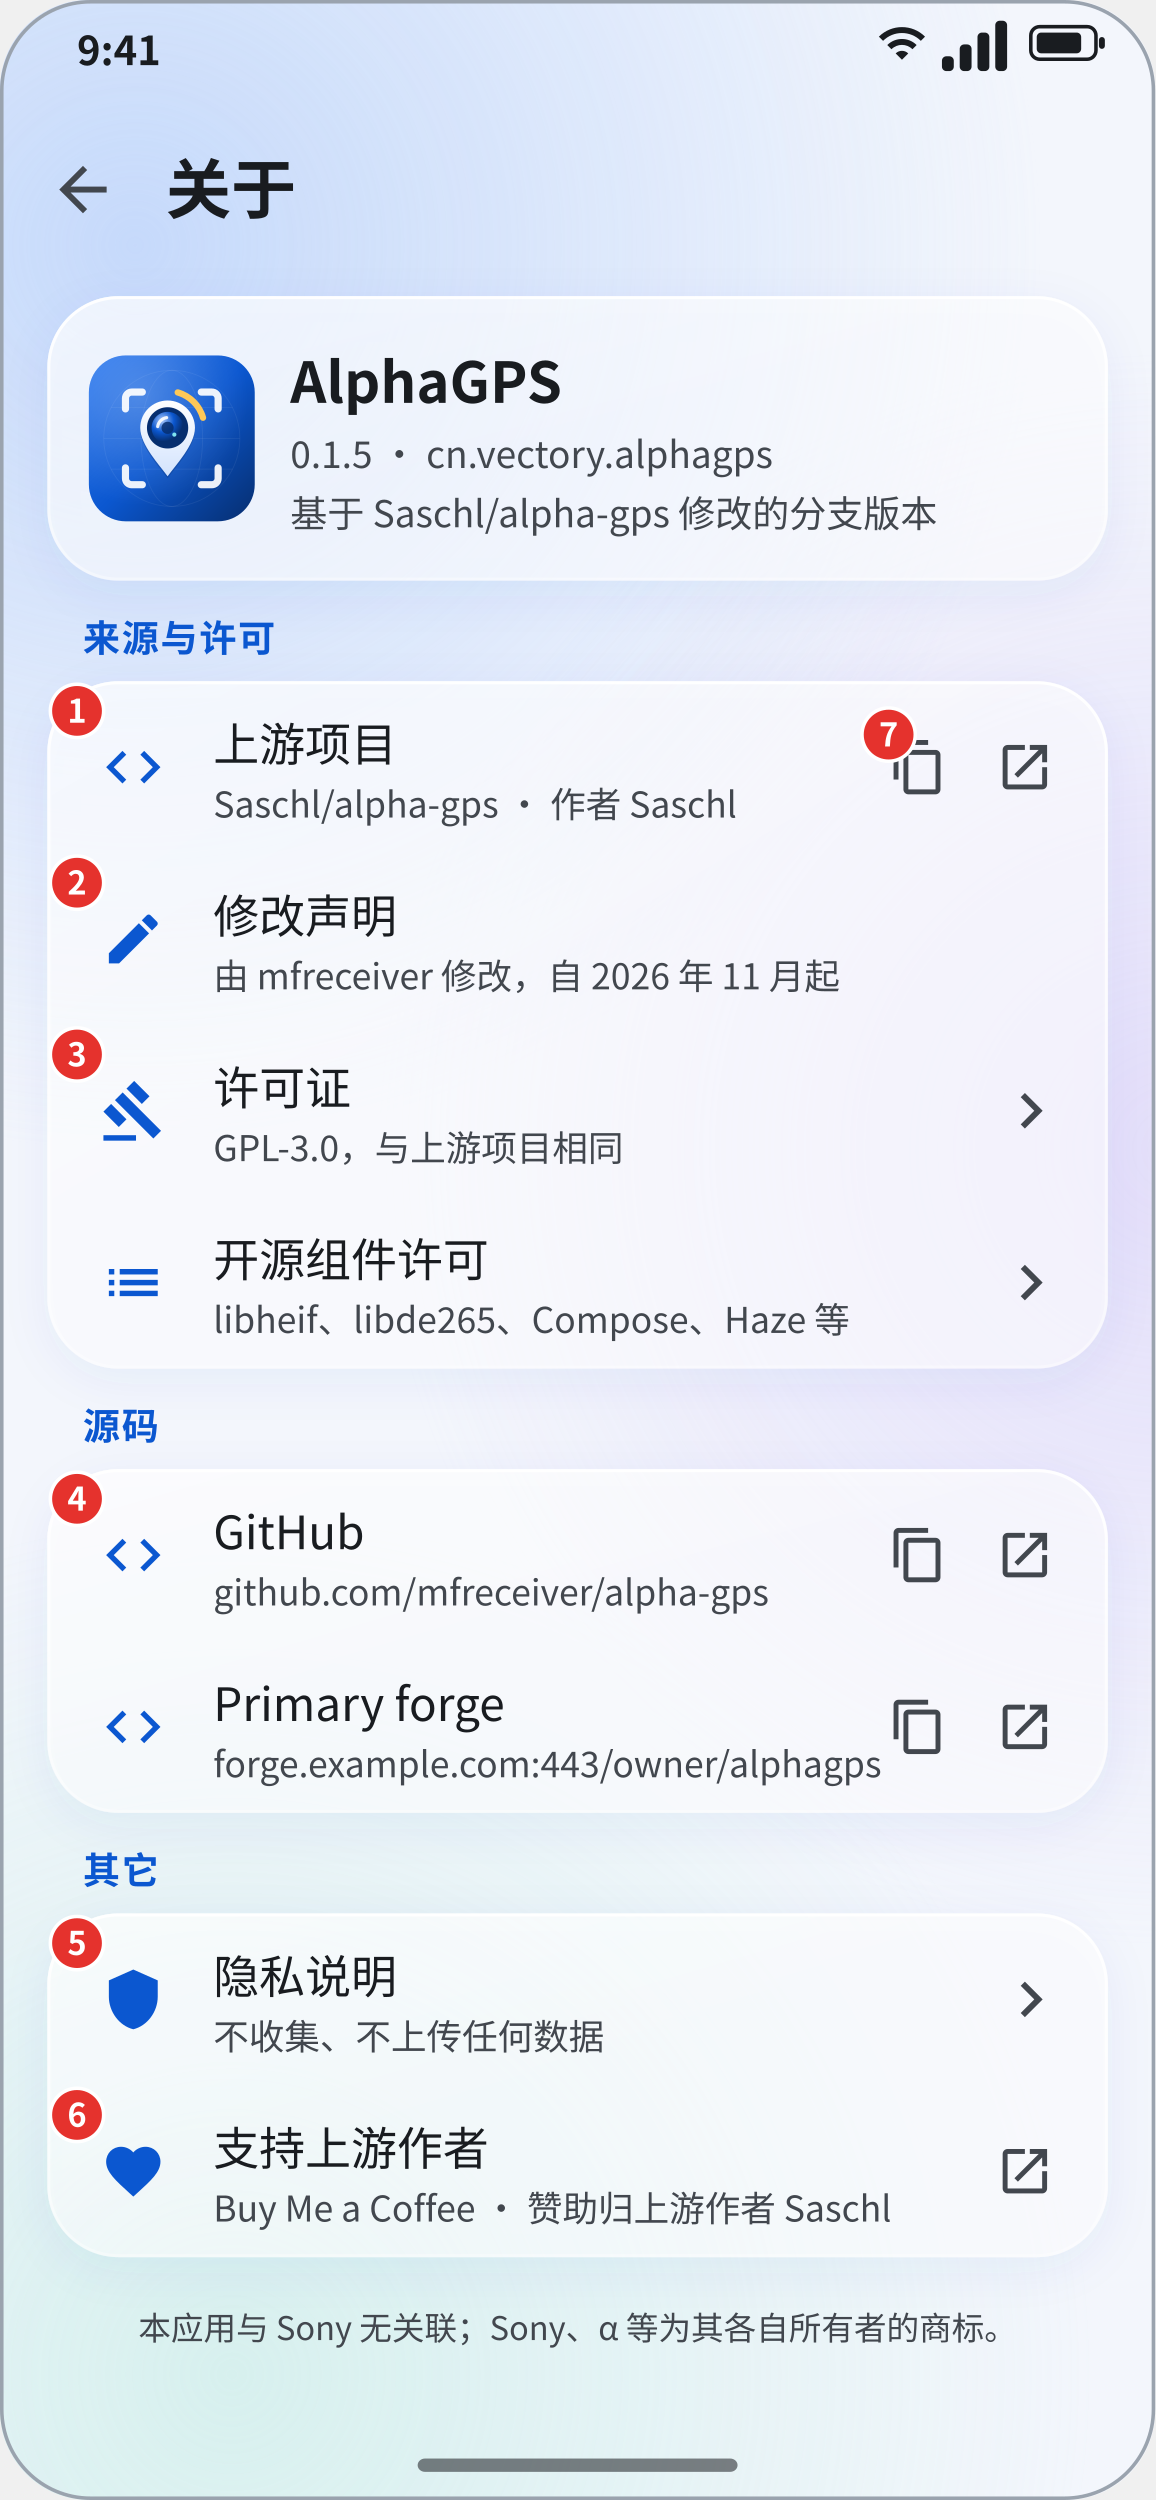
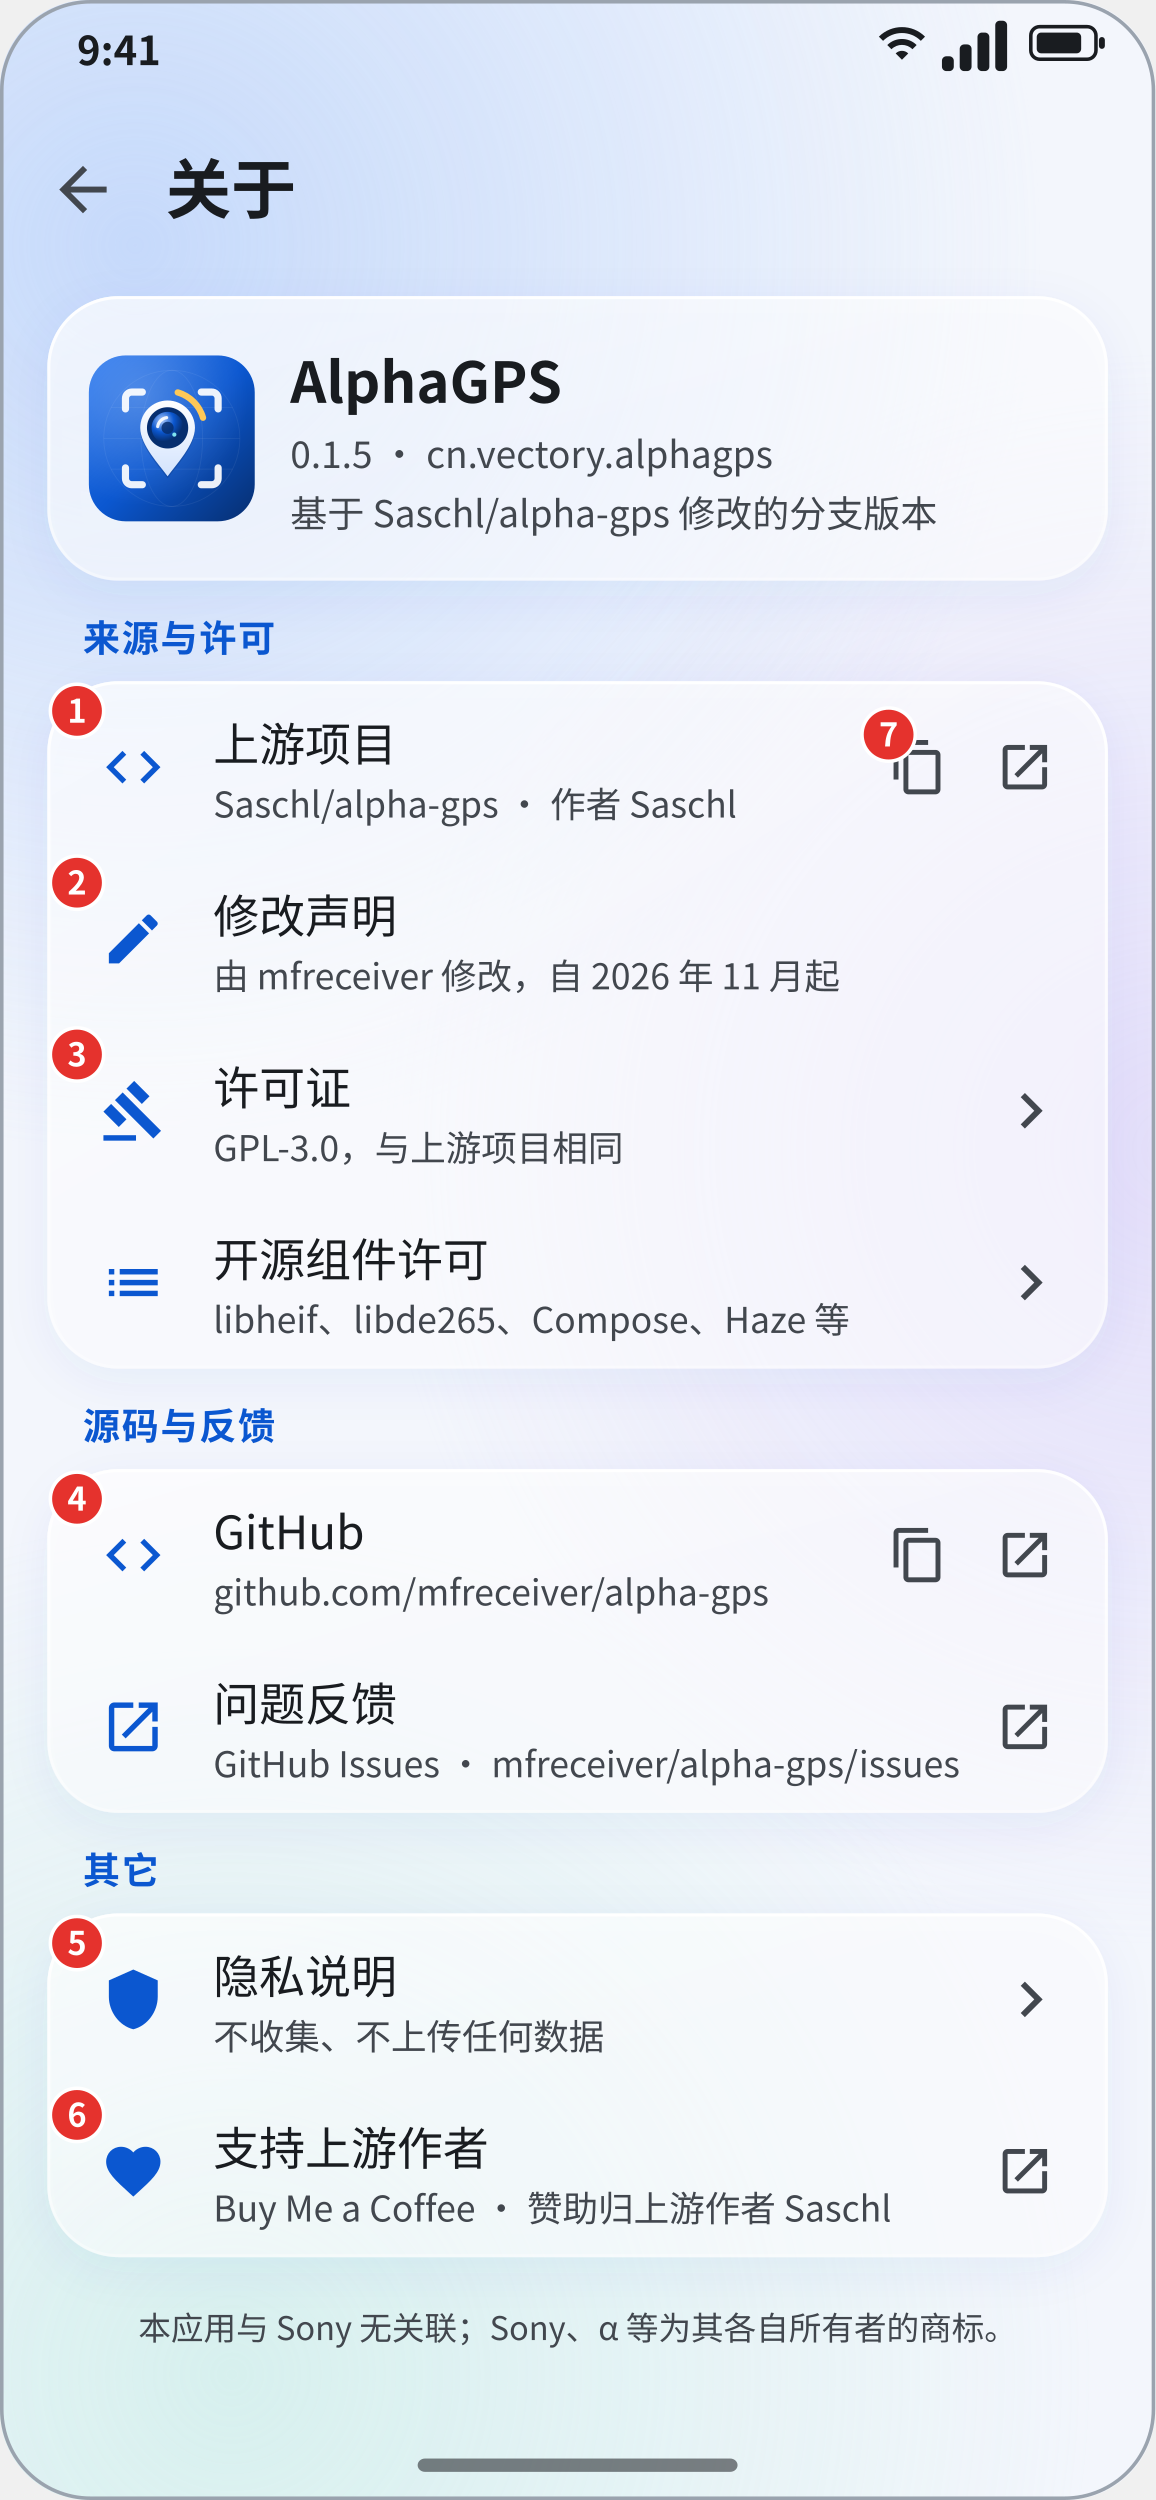
<svg xmlns="http://www.w3.org/2000/svg" width="390.0" height="844.0" viewBox="0 0 390 844" font-family="'Source Han Sans CN','Noto Sans CJK SC','Noto Sans CJK JP',sans-serif">
  <defs>
    <radialGradient id="bl1">
      <stop offset="0" stop-color="#A8C7FA" stop-opacity="1" />
      <stop offset="1" stop-color="#A8C7FA" stop-opacity="0" />
    </radialGradient>
    <radialGradient id="bl2">
      <stop offset="0" stop-color="#CDBDF7" stop-opacity="1" />
      <stop offset="1" stop-color="#CDBDF7" stop-opacity="0" />
    </radialGradient>
    <radialGradient id="bl3">
      <stop offset="0" stop-color="#A6E6D6" stop-opacity="1" />
      <stop offset="1" stop-color="#A6E6D6" stop-opacity="0" />
    </radialGradient>
    <linearGradient id="rim1" x1="0" y1="0" x2="0" y2="1">
      <stop offset="0" stop-color="#fff" stop-opacity="0.95" />
      <stop offset="1" stop-color="#fff" stop-opacity="0.35" />
    </linearGradient>
    <linearGradient id="sheen1" x1="0" y1="0" x2="0.9" y2="1">
      <stop offset="0" stop-color="#fff" stop-opacity="0.3" />
      <stop offset="0.55" stop-color="#fff" stop-opacity="0" />
    </linearGradient>
    <filter id="sh1" x="-30%" y="-30%" width="160%" height="180%">
      <feDropShadow dx="0" dy="4" stdDeviation="8.0" flood-color="#0B57D0" flood-opacity="0.1" />
    </filter>
    <linearGradient id="rim2" x1="0" y1="0" x2="0" y2="1">
      <stop offset="0" stop-color="#fff" stop-opacity="0.95" />
      <stop offset="1" stop-color="#fff" stop-opacity="0.4" />
    </linearGradient>
    <linearGradient id="sheen2" x1="0" y1="0" x2="0.9" y2="1">
      <stop offset="0" stop-color="#fff" stop-opacity="0.22" />
      <stop offset="0.55" stop-color="#fff" stop-opacity="0" />
    </linearGradient>
    <filter id="sh2" x="-30%" y="-30%" width="160%" height="180%">
      <feDropShadow dx="0" dy="6" stdDeviation="10.0" flood-color="#0A1F44" flood-opacity="0.18" />
    </filter>
    <linearGradient id="rim3" x1="0" y1="0" x2="0" y2="1">
      <stop offset="0" stop-color="#fff" stop-opacity="1.0" />
      <stop offset="1" stop-color="#fff" stop-opacity="0.45" />
    </linearGradient>
    <linearGradient id="sheen3" x1="0" y1="0" x2="0.9" y2="1">
      <stop offset="0" stop-color="#fff" stop-opacity="0.18" />
      <stop offset="0.55" stop-color="#fff" stop-opacity="0" />
    </linearGradient>
    <filter id="sh3" x="-30%" y="-30%" width="160%" height="180%">
      <feDropShadow dx="0" dy="12" stdDeviation="16.0" flood-color="#0A1F44" flood-opacity="0.24" />
    </filter>
    <linearGradient id="rimv" x1="0" y1="0" x2="0" y2="1">
      <stop offset="0" stop-color="#fff" stop-opacity="0.26" />
      <stop offset="1" stop-color="#fff" stop-opacity="0.08" />
    </linearGradient>
    <linearGradient id="sheenv" x1="0" y1="0" x2="0.9" y2="1">
      <stop offset="0" stop-color="#fff" stop-opacity="0.05" />
      <stop offset="0.55" stop-color="#fff" stop-opacity="0" />
    </linearGradient>
    <filter id="shv" x="-30%" y="-30%" width="160%" height="180%">
      <feDropShadow dx="0" dy="4" stdDeviation="8.0" flood-color="#000000" flood-opacity="0.4" />
    </filter>
    <linearGradient id="pbtn" x1="0" y1="0" x2="0" y2="1">
      <stop offset="0" stop-color="#3272D8" />
      <stop offset="1" stop-color="#0B57D0" />
    </linearGradient>
    <filter id="pglow" x="-30%" y="-40%" width="160%" height="220%">
      <feDropShadow dx="0" dy="6" stdDeviation="8" flood-color="#0B57D0" flood-opacity="0.34" />
    </filter>
    <linearGradient id="vtop" x1="0" y1="0" x2="0" y2="1">
      <stop offset="0" stop-color="#000" stop-opacity="0.72" />
      <stop offset="1" stop-color="#000" stop-opacity="0" />
    </linearGradient>
    <linearGradient id="vbot" x1="0" y1="1" x2="0" y2="0">
      <stop offset="0" stop-color="#000" stop-opacity="0.8" />
      <stop offset="1" stop-color="#000" stop-opacity="0" />
    </linearGradient>
    <filter id="blur6">
      <feGaussianBlur stdDeviation="6" />
    </filter>
    <filter id="blur3">
      <feGaussianBlur stdDeviation="3" />
    </filter>
  </defs>
  <clipPath id="pc">
    <rect width="390" height="844" rx="30" />
  </clipPath>
  <g clip-path="url(#pc)">
    <rect x="0" y="0" width="390" height="844" rx="0" fill="#F3F6FC" />
    <circle cx="47" cy="84" r="304" fill="url(#bl1)" opacity="0.6" />
    <circle cx="398" cy="388" r="273" fill="url(#bl2)" opacity="0.42" />
    <circle cx="78" cy="802" r="292" fill="url(#bl3)" opacity="0.36" />
    <text x="26" y="22" font-size="13.5" font-weight="600" fill="#191C20" text-anchor="start">9:41</text>
    <g opacity="1">
      <rect x="318" y="19" width="4" height="5" rx="1.5" fill="#191C20" />
      <rect x="324" y="15" width="4" height="9" rx="1.5" fill="#191C20" />
      <rect x="330" y="11" width="4" height="13" rx="1.5" fill="#191C20" />
      <rect x="336" y="7" width="4" height="17" rx="1.5" fill="#191C20" />
    </g>
    <path d="M1 9l2 2c4.97-4.97 13.03-4.97 18 0l2-2C16.93 2.93 7.08 2.93 1 9zm8 8l3 3 3-3c-1.65-1.66-4.34-1.66-6 0zm-4-4l2 2c2.76-2.76 7.24-2.76 10 0l2-2C15.14 9.14 8.87 9.14 5 13z" transform="translate(296,6) scale(0.7083)" fill="#191C20" />
    <rect x="348" y="9" width="22" height="11" rx="3" fill="none" stroke="#191C20" stroke-width="1.2" />
    <rect x="350" y="11" width="15" height="7" rx="1.5" fill="#191C20" />
    <rect x="371" y="12.5" width="2" height="4" rx="1" fill="#191C20" />
    <path d="M20 11H7.83l5.59-5.59L12 4l-8 8 8 8 1.41-1.41L7.83 13H20v-2z" transform="translate(16,52) scale(1)" fill="#42474E" />
    <text x="56" y="72" font-size="22" font-weight="600" fill="#191C20" text-anchor="start">关于</text>
    <rect x="16" y="100" width="358" height="96" rx="24" fill="#FFFFFF" fill-opacity="0.58" filter="url(#sh1)" />
    <rect x="16" y="100" width="358" height="96" rx="24" fill="url(#sheen1)" />
    <rect x="16.5" y="100.5" width="357" height="95" rx="23.5" fill="none" stroke="url(#rim1)" stroke-width="1" />
    <svg x="30" y="120" width="56" height="56" viewBox="0 0 1024 1024">
      <defs>
        <clipPath id="br2_shape">
          <rect width="1024" height="1024" rx="228" />
        </clipPath>
        <linearGradient id="br2_bg" x1="0" y1="0" x2="1024" y2="1024" gradientUnits="userSpaceOnUse">
          <stop offset="0" stop-color="#2F7BF0" />
          <stop offset="0.5" stop-color="#0B57D0" />
          <stop offset="1" stop-color="#062E6F" />
        </linearGradient>
        <radialGradient id="br2_glow" cx="320" cy="266" r="660" gradientUnits="userSpaceOnUse">
          <stop offset="0" stop-color="#FFFFFF" stop-opacity="0.22" />
          <stop offset="1" stop-color="#FFFFFF" stop-opacity="0" />
        </radialGradient>
        <linearGradient id="br2_pin" x1="52" y1="36" x2="52" y2="72" gradientUnits="userSpaceOnUse">
          <stop offset="0" stop-color="#FFFFFF" />
          <stop offset="1" stop-color="#D3E3FD" />
        </linearGradient>
        <radialGradient id="br2_glass" cx="49.5" cy="45.5" r="10" gradientUnits="userSpaceOnUse">
          <stop offset="0" stop-color="#A8C7FA" />
          <stop offset="0.55" stop-color="#0B57D0" />
          <stop offset="1" stop-color="#062E6F" />
        </radialGradient>
      </defs>
      <g clip-path="url(#br2_shape)">
        <rect width="1024" height="1024" fill="url(#br2_bg)" />
        <rect width="1024" height="1024" fill="url(#br2_glow)" />
        <g fill="none" stroke="#FFFFFF" stroke-opacity="0.07" stroke-width="5">
          <circle cx="512" cy="512" r="420" />
          <ellipse cx="512" cy="512" rx="190" ry="420" />
          <path d="M92 512H932M137 322H887M137 702H887" />
        </g>
      </g>
      <g transform="translate(-190 -190) scale(13)">
        <path d="M32 40V35A3 3 0 0 1 35 32H40M68 32H73A3 3 0 0 1 76 35V40M76 68V73A3 3 0 0 1 73 76H68M40 76H35A3 3 0 0 1 32 73V68" fill="none" stroke="#FFFFFF" stroke-opacity="0.92" stroke-width="3.4" stroke-linecap="round" stroke-linejoin="round" />
        <path d="M56.82 32.18A17.5 17.5 0 0 1 68.82 44.18" fill="none" stroke="#FFC857" stroke-width="3" stroke-linecap="round" />
        <path d="M52 73C48.36 67.94 39 58.06 39 50A13 13 0 0 1 65 50C65 58.06 55.64 67.94 52 73Z" fill="#062E6F" fill-opacity="0.28" />
        <path d="M52 72C48.36 66.94 39 57.06 39 49A13 13 0 0 1 65 49C65 57.06 55.64 66.94 52 72Z" fill="url(#br2_pin)" />
        <circle cx="52" cy="49" r="9.8" fill="#062E6F" />
        <circle cx="52" cy="49" r="7.6" fill="url(#br2_glass)" />
        <circle cx="52" cy="49" r="2.9" fill="#062E6F" fill-opacity="0.85" />
        <path d="M47.29 48.39A5.02 5.02 0 0 1 51.54 44.14" fill="none" stroke="#FFFFFF" stroke-opacity="0.9" stroke-width="1.5" stroke-linecap="round" />
        <circle cx="55.2" cy="52.2" r="1" fill="#7FE3F0" />
      </g>
    </svg>
    <text x="98" y="136" font-size="19" font-weight="600" fill="#191C20" text-anchor="start">AlphaGPS</text>
    <text x="98" y="158" font-size="12.5" font-weight="400" fill="#42474E" text-anchor="start">0.1.5 · cn.vectory.alphagps</text>
    <text x="98" y="178" font-size="12.5" font-weight="400" fill="#42474E" text-anchor="start">基于 Saschl/alpha-gps 修改的分支版本</text>
    <text x="28" y="220" font-size="12.5" font-weight="600" fill="#0B57D0" text-anchor="start" letter-spacing="0.6">来源与许可</text>
    <rect x="16" y="230" width="358" height="232" rx="24" fill="#FFFFFF" fill-opacity="0.58" filter="url(#sh1)" />
    <rect x="16" y="230" width="358" height="232" rx="24" fill="url(#sheen1)" />
    <rect x="16.5" y="230.5" width="357" height="231" rx="23.5" fill="none" stroke="url(#rim1)" stroke-width="1" />
    <path d="M9.4 16.6 4.8 12l4.6-4.6L8 6l-6 6 6 6 1.4-1.4zm5.2 0 4.6-4.6-4.6-4.6L16 6l6 6-6 6-1.4-1.4z" transform="translate(34,248.0) scale(0.9167)" fill="#0B57D0" />
    <text x="72" y="257.0" font-size="15.5" font-weight="500" fill="#191C20" text-anchor="start">上游项目</text>
    <text x="72" y="276.0" font-size="12" font-weight="400" fill="#42474E" text-anchor="start">Saschl/alpha-gps · 作者 Saschl</text>
    <path d="M16 1H4c-1.1 0-2 .9-2 2v14h2V3h12V1zm3 4H8c-1.1 0-2 .9-2 2v14c0 1.1.9 2 2 2h11c1.1 0 2-.9 2-2V7c0-1.1-.9-2-2-2zm0 16H8V7h11v14z" transform="translate(300,249.0) scale(0.8333)" fill="#42474E" />
    <path d="M19 19H5V5h7V3H5c-1.11 0-2 .9-2 2v14c0 1.1.89 2 2 2h14c1.1 0 2-.9 2-2v-7h-2v7zM14 3v2h3.59l-9.83 9.83 1.41 1.41L19 6.41V10h2V3h-7z" transform="translate(336,249.0) scale(0.8333)" fill="#42474E" />
    <path d="M3 17.25V21h3.75L17.81 9.94l-3.75-3.75L3 17.25zM20.71 7.04c.39-.39.39-1.02 0-1.41l-2.34-2.34c-.39-.39-1.02-.39-1.41 0l-1.83 1.83 3.75 3.75 1.83-1.83z" transform="translate(34,306.0) scale(0.9167)" fill="#0B57D0" />
    <text x="72" y="315.0" font-size="15.5" font-weight="500" fill="#191C20" text-anchor="start">修改声明</text>
    <text x="72" y="334.0" font-size="12" font-weight="400" fill="#42474E" text-anchor="start">由 mfreceiver 修改，自 2026 年 11 月起</text>
    <path d="M1 21h12v2H1zM5.245 8.07l2.83-2.827 14.14 14.142-2.828 2.828zM12.317 1l5.657 5.656-2.83 2.83-5.654-5.66zM3.825 9.485l5.657 5.657-2.828 2.828-5.657-5.657z" transform="translate(34,364.0) scale(0.9167)" fill="#0B57D0" />
    <text x="72" y="373.0" font-size="15.5" font-weight="500" fill="#191C20" text-anchor="start">许可证</text>
    <text x="72" y="392.0" font-size="12" font-weight="400" fill="#42474E" text-anchor="start">GPL-3.0，与上游项目相同</text>
    <path d="M8.59 16.59L13.17 12 8.59 7.41 10 6l6 6-6 6z" transform="translate(336,363.0) scale(1)" fill="#42474E" />
    <path d="M3 13h2v-2H3v2zm0 4h2v-2H3v2zm0-8h2V7H3v2zm4 4h14v-2H7v2zm0 4h14v-2H7v2zM7 7v2h14V7H7z" transform="translate(34,422.0) scale(0.9167)" fill="#0B57D0" />
    <text x="72" y="431.0" font-size="15.5" font-weight="500" fill="#191C20" text-anchor="start">开源组件许可</text>
    <text x="72" y="450.0" font-size="12" font-weight="400" fill="#42474E" text-anchor="start">libheif、libde265、Compose、Haze 等</text>
    <path d="M8.59 16.59L13.17 12 8.59 7.41 10 6l6 6-6 6z" transform="translate(336,421.0) scale(1)" fill="#42474E" />
-     <text x="28" y="486" font-size="12.5" font-weight="600" fill="#0B57D0" text-anchor="start" letter-spacing="0.6">源码</text>
+     <text x="28" y="486" font-size="12.5" font-weight="600" fill="#0B57D0" text-anchor="start" letter-spacing="0.6">源码与反馈</text>
    <rect x="16" y="496" width="358" height="116" rx="24" fill="#FFFFFF" fill-opacity="0.58" filter="url(#sh1)" />
    <rect x="16" y="496" width="358" height="116" rx="24" fill="url(#sheen1)" />
    <rect x="16.5" y="496.5" width="357" height="115" rx="23.5" fill="none" stroke="url(#rim1)" stroke-width="1" />
    <path d="M9.4 16.6 4.8 12l4.6-4.6L8 6l-6 6 6 6 1.4-1.4zm5.2 0 4.6-4.6-4.6-4.6L16 6l6 6-6 6-1.4-1.4z" transform="translate(34,514.0) scale(0.9167)" fill="#0B57D0" />
    <text x="72" y="523.0" font-size="15.5" font-weight="500" fill="#191C20" text-anchor="start">GitHub</text>
    <text x="72" y="542.0" font-size="12" font-weight="400" fill="#42474E" text-anchor="start">github.com/mfreceiver/alpha-gps</text>
    <path d="M16 1H4c-1.1 0-2 .9-2 2v14h2V3h12V1zm3 4H8c-1.1 0-2 .9-2 2v14c0 1.1.9 2 2 2h11c1.1 0 2-.9 2-2V7c0-1.1-.9-2-2-2zm0 16H8V7h11v14z" transform="translate(300,515.0) scale(0.8333)" fill="#42474E" />
    <path d="M19 19H5V5h7V3H5c-1.11 0-2 .9-2 2v14c0 1.1.89 2 2 2h14c1.1 0 2-.9 2-2v-7h-2v7zM14 3v2h3.59l-9.83 9.83 1.41 1.41L19 6.41V10h2V3h-7z" transform="translate(336,515.0) scale(0.8333)" fill="#42474E" />
-     <path d="M9.4 16.6 4.8 12l4.6-4.6L8 6l-6 6 6 6 1.4-1.4zm5.2 0 4.6-4.6-4.6-4.6L16 6l6 6-6 6-1.4-1.4z" transform="translate(34,572.0) scale(0.9167)" fill="#0B57D0" />
-     <text x="72" y="581.0" font-size="15.5" font-weight="500" fill="#191C20" text-anchor="start">Primary forge</text>
-     <text x="72" y="600.0" font-size="12" font-weight="400" fill="#42474E" text-anchor="start">forge.example.com:443/owner/alphagps</text>
-     <path d="M16 1H4c-1.1 0-2 .9-2 2v14h2V3h12V1zm3 4H8c-1.1 0-2 .9-2 2v14c0 1.1.9 2 2 2h11c1.1 0 2-.9 2-2V7c0-1.1-.9-2-2-2zm0 16H8V7h11v14z" transform="translate(300,573.0) scale(0.8333)" fill="#42474E" />
+     <path d="M19 19H5V5h7V3H5c-1.11 0-2 .9-2 2v14c0 1.1.89 2 2 2h14c1.1 0 2-.9 2-2v-7h-2v7zM14 3v2h3.59l-9.83 9.83 1.41 1.41L19 6.41V10h2V3h-7z" transform="translate(34,572.0) scale(0.9167)" fill="#0B57D0" />
+     <text x="72" y="581.0" font-size="15.5" font-weight="500" fill="#191C20" text-anchor="start">问题反馈</text>
+     <text x="72" y="600.0" font-size="12" font-weight="400" fill="#42474E" text-anchor="start">GitHub Issues · mfreceiver/alpha-gps/issues</text>
    <path d="M19 19H5V5h7V3H5c-1.11 0-2 .9-2 2v14c0 1.1.89 2 2 2h14c1.1 0 2-.9 2-2v-7h-2v7zM14 3v2h3.59l-9.83 9.83 1.41 1.41L19 6.41V10h2V3h-7z" transform="translate(336,573.0) scale(0.8333)" fill="#42474E" />
    <text x="28" y="636" font-size="12.5" font-weight="600" fill="#0B57D0" text-anchor="start" letter-spacing="0.6">其它</text>
    <rect x="16" y="646" width="358" height="116" rx="24" fill="#FFFFFF" fill-opacity="0.58" filter="url(#sh1)" />
    <rect x="16" y="646" width="358" height="116" rx="24" fill="url(#sheen1)" />
    <rect x="16.5" y="646.5" width="357" height="115" rx="23.5" fill="none" stroke="url(#rim1)" stroke-width="1" />
    <path d="M12 1 3 5v6c0 5.55 3.84 10.74 9 12 5.16-1.26 9-6.45 9-12V5l-9-4z" transform="translate(34,664.0) scale(0.9167)" fill="#0B57D0" />
    <text x="72" y="673.0" font-size="15.5" font-weight="500" fill="#191C20" text-anchor="start">隐私说明</text>
    <text x="72" y="692.0" font-size="12" font-weight="400" fill="#42474E" text-anchor="start">不收集、不上传任何数据</text>
    <path d="M8.59 16.59L13.17 12 8.59 7.41 10 6l6 6-6 6z" transform="translate(336,663.0) scale(1)" fill="#42474E" />
    <path d="M12 21.35l-1.45-1.32C5.4 15.36 2 12.28 2 8.5 2 5.42 4.42 3 7.5 3c1.74 0 3.41.81 4.5 2.09C13.09 3.81 14.76 3 16.5 3 19.58 3 22 5.42 22 8.5c0 3.78-3.4 6.86-8.55 11.54L12 21.35z" transform="translate(34,722.0) scale(0.9167)" fill="#0B57D0" />
    <text x="72" y="731.0" font-size="15.5" font-weight="500" fill="#191C20" text-anchor="start">支持上游作者</text>
    <text x="72" y="750.0" font-size="12" font-weight="400" fill="#42474E" text-anchor="start">Buy Me a Coffee · 赞助归上游作者 Saschl</text>
    <path d="M19 19H5V5h7V3H5c-1.11 0-2 .9-2 2v14c0 1.1.89 2 2 2h14c1.1 0 2-.9 2-2v-7h-2v7zM14 3v2h3.59l-9.83 9.83 1.41 1.41L19 6.41V10h2V3h-7z" transform="translate(336,723.0) scale(0.8333)" fill="#42474E" />
    <text x="195" y="790" font-size="11" font-weight="400" fill="#42474E" text-anchor="middle">本应用与 Sony 无关联；Sony、α 等为其各自所有者的商标。</text>
    <circle cx="26" cy="240" r="9" fill="#E5322D" stroke="#fff" stroke-width="1.2" />
    <text x="26" y="244" font-size="11" font-weight="700" fill="#fff" text-anchor="middle">1</text>
    <circle cx="26" cy="298" r="9" fill="#E5322D" stroke="#fff" stroke-width="1.2" />
    <text x="26" y="302" font-size="11" font-weight="700" fill="#fff" text-anchor="middle">2</text>
    <circle cx="26" cy="356" r="9" fill="#E5322D" stroke="#fff" stroke-width="1.2" />
    <text x="26" y="360" font-size="11" font-weight="700" fill="#fff" text-anchor="middle">3</text>
    <circle cx="26" cy="506" r="9" fill="#E5322D" stroke="#fff" stroke-width="1.2" />
    <text x="26" y="510" font-size="11" font-weight="700" fill="#fff" text-anchor="middle">4</text>
    <circle cx="26" cy="656" r="9" fill="#E5322D" stroke="#fff" stroke-width="1.2" />
    <text x="26" y="660" font-size="11" font-weight="700" fill="#fff" text-anchor="middle">5</text>
    <circle cx="26" cy="714" r="9" fill="#E5322D" stroke="#fff" stroke-width="1.2" />
    <text x="26" y="718" font-size="11" font-weight="700" fill="#fff" text-anchor="middle">6</text>
    <circle cx="300" cy="248" r="9" fill="#E5322D" stroke="#fff" stroke-width="1.2" />
    <text x="300" y="252" font-size="11" font-weight="700" fill="#fff" text-anchor="middle">7</text>
    <rect x="141.0" y="830" width="108" height="4.5" rx="2.5" fill="#191C20" opacity="0.55" />
  </g>
  <rect x="0.6" y="0.6" width="388.8" height="842.8" rx="30" fill="none" stroke="#9AA3AE" stroke-width="1.2" />
</svg>
